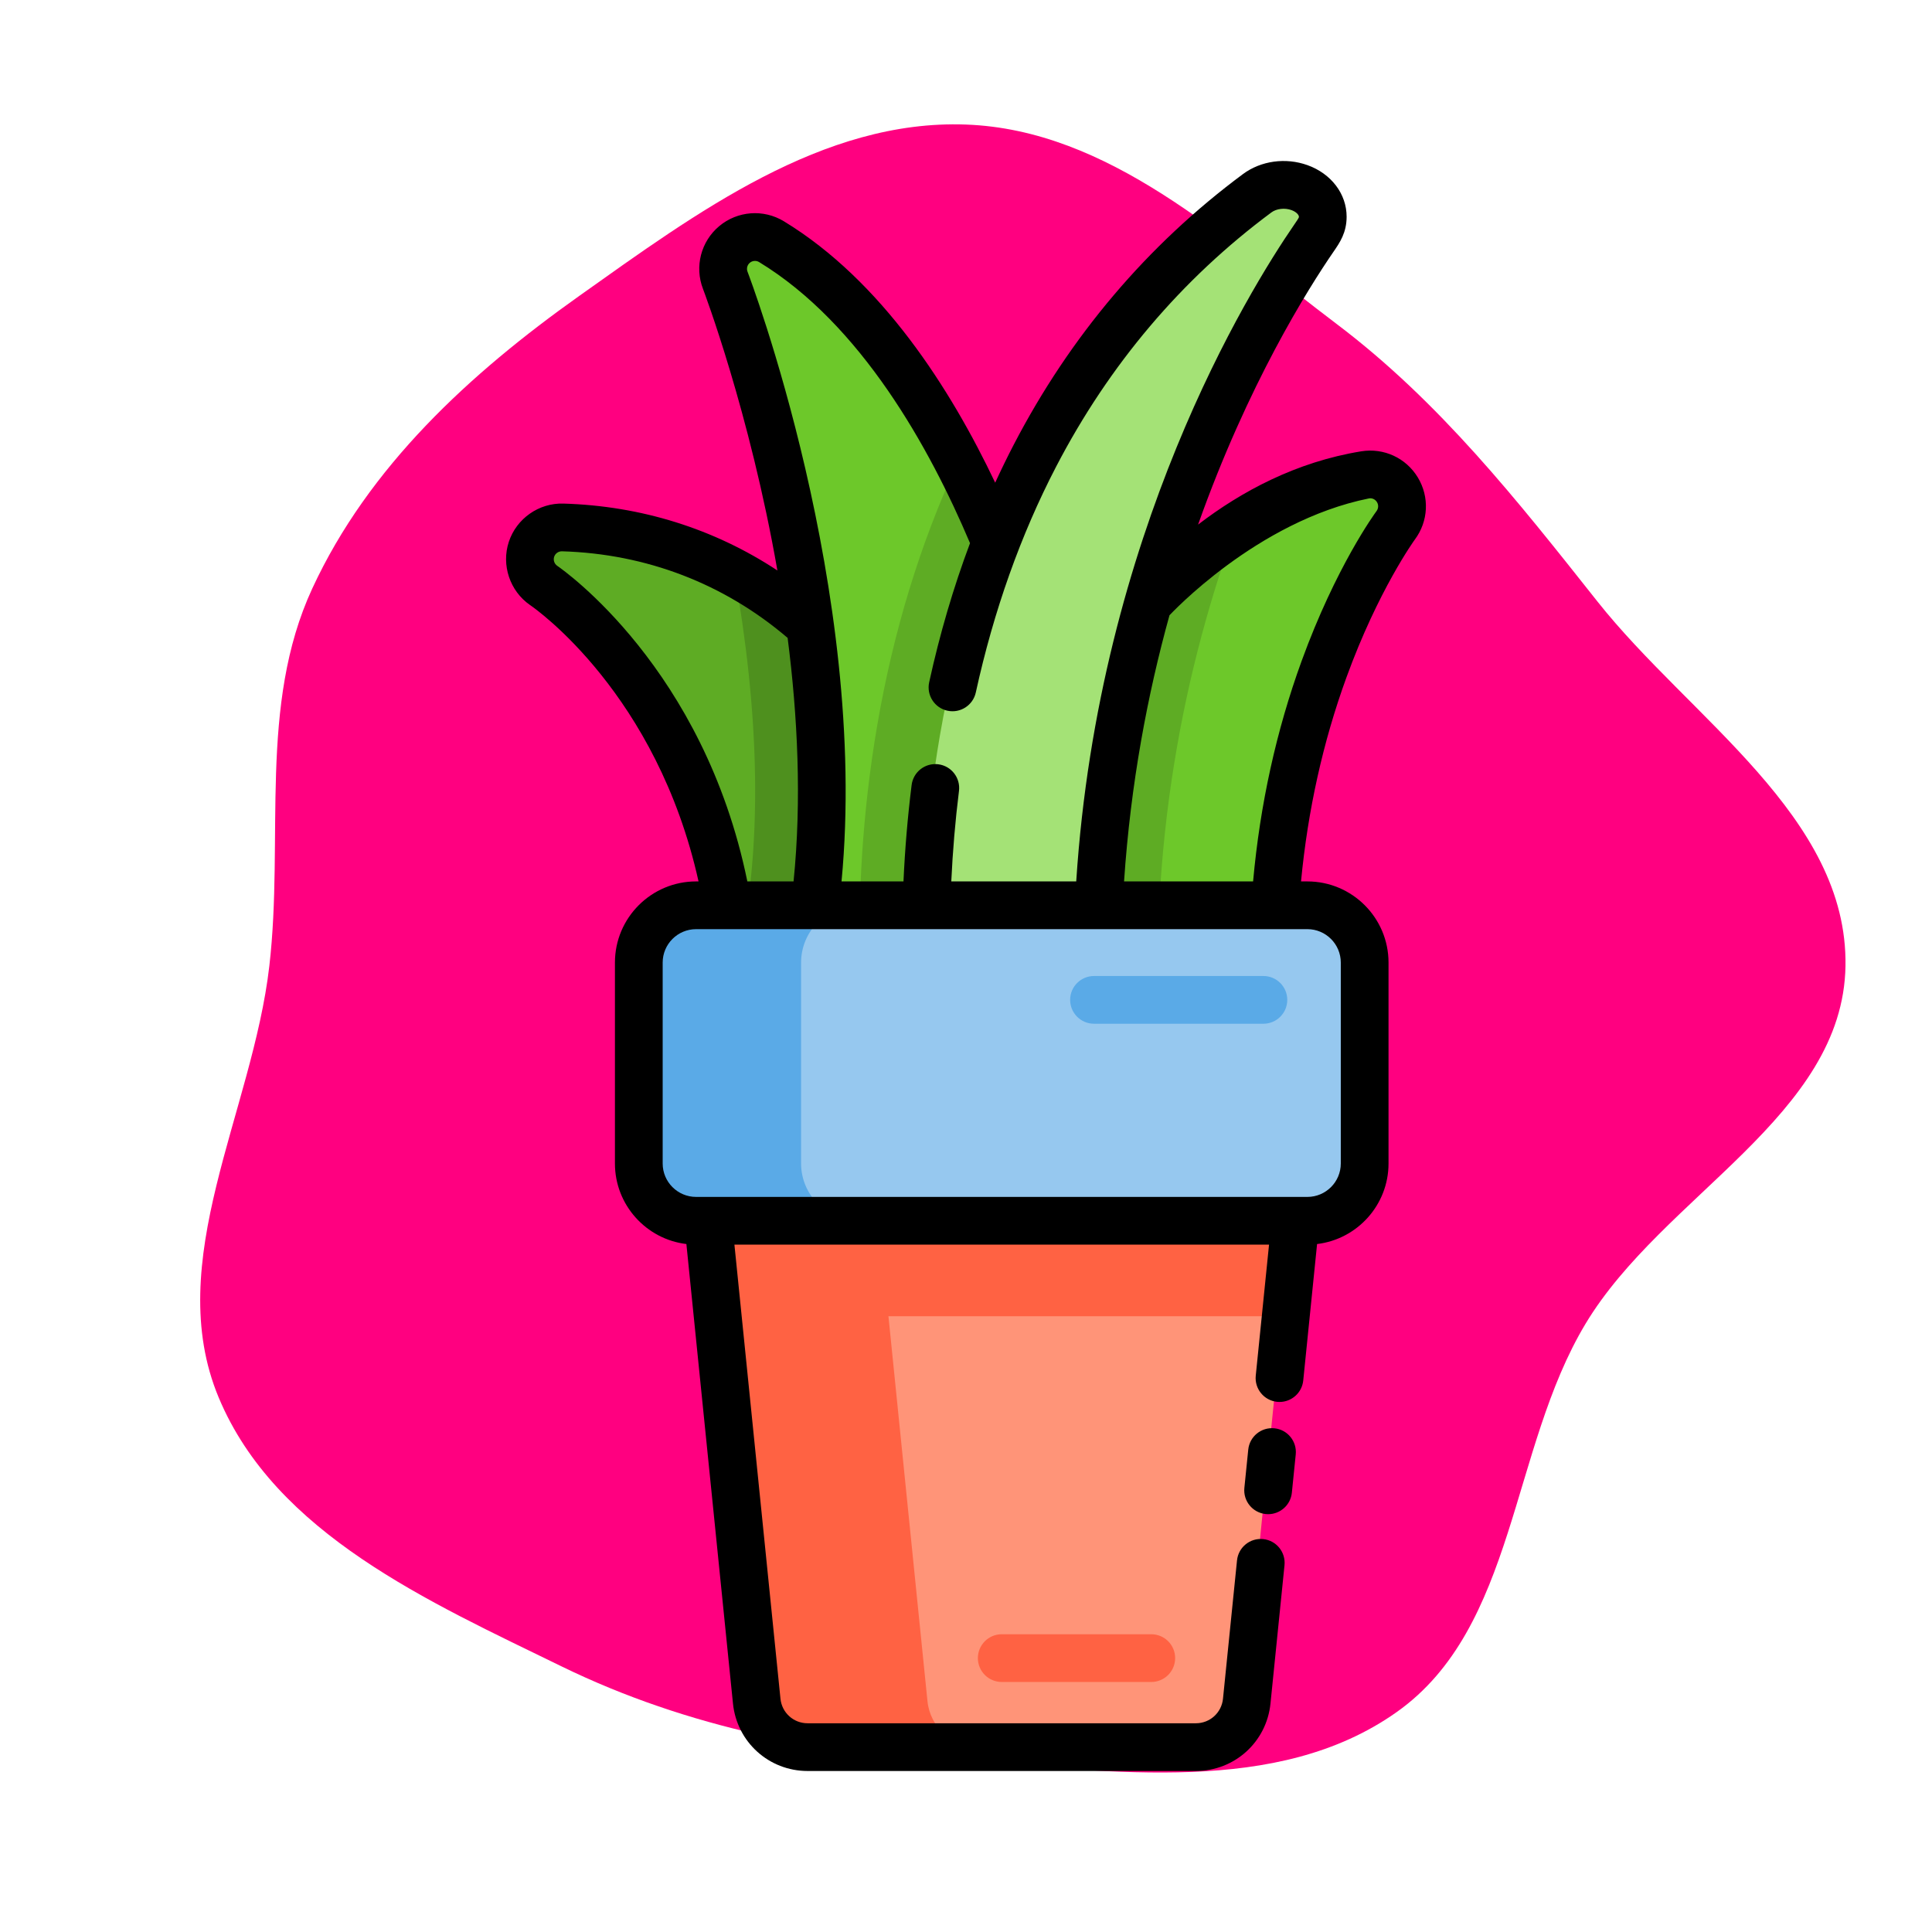
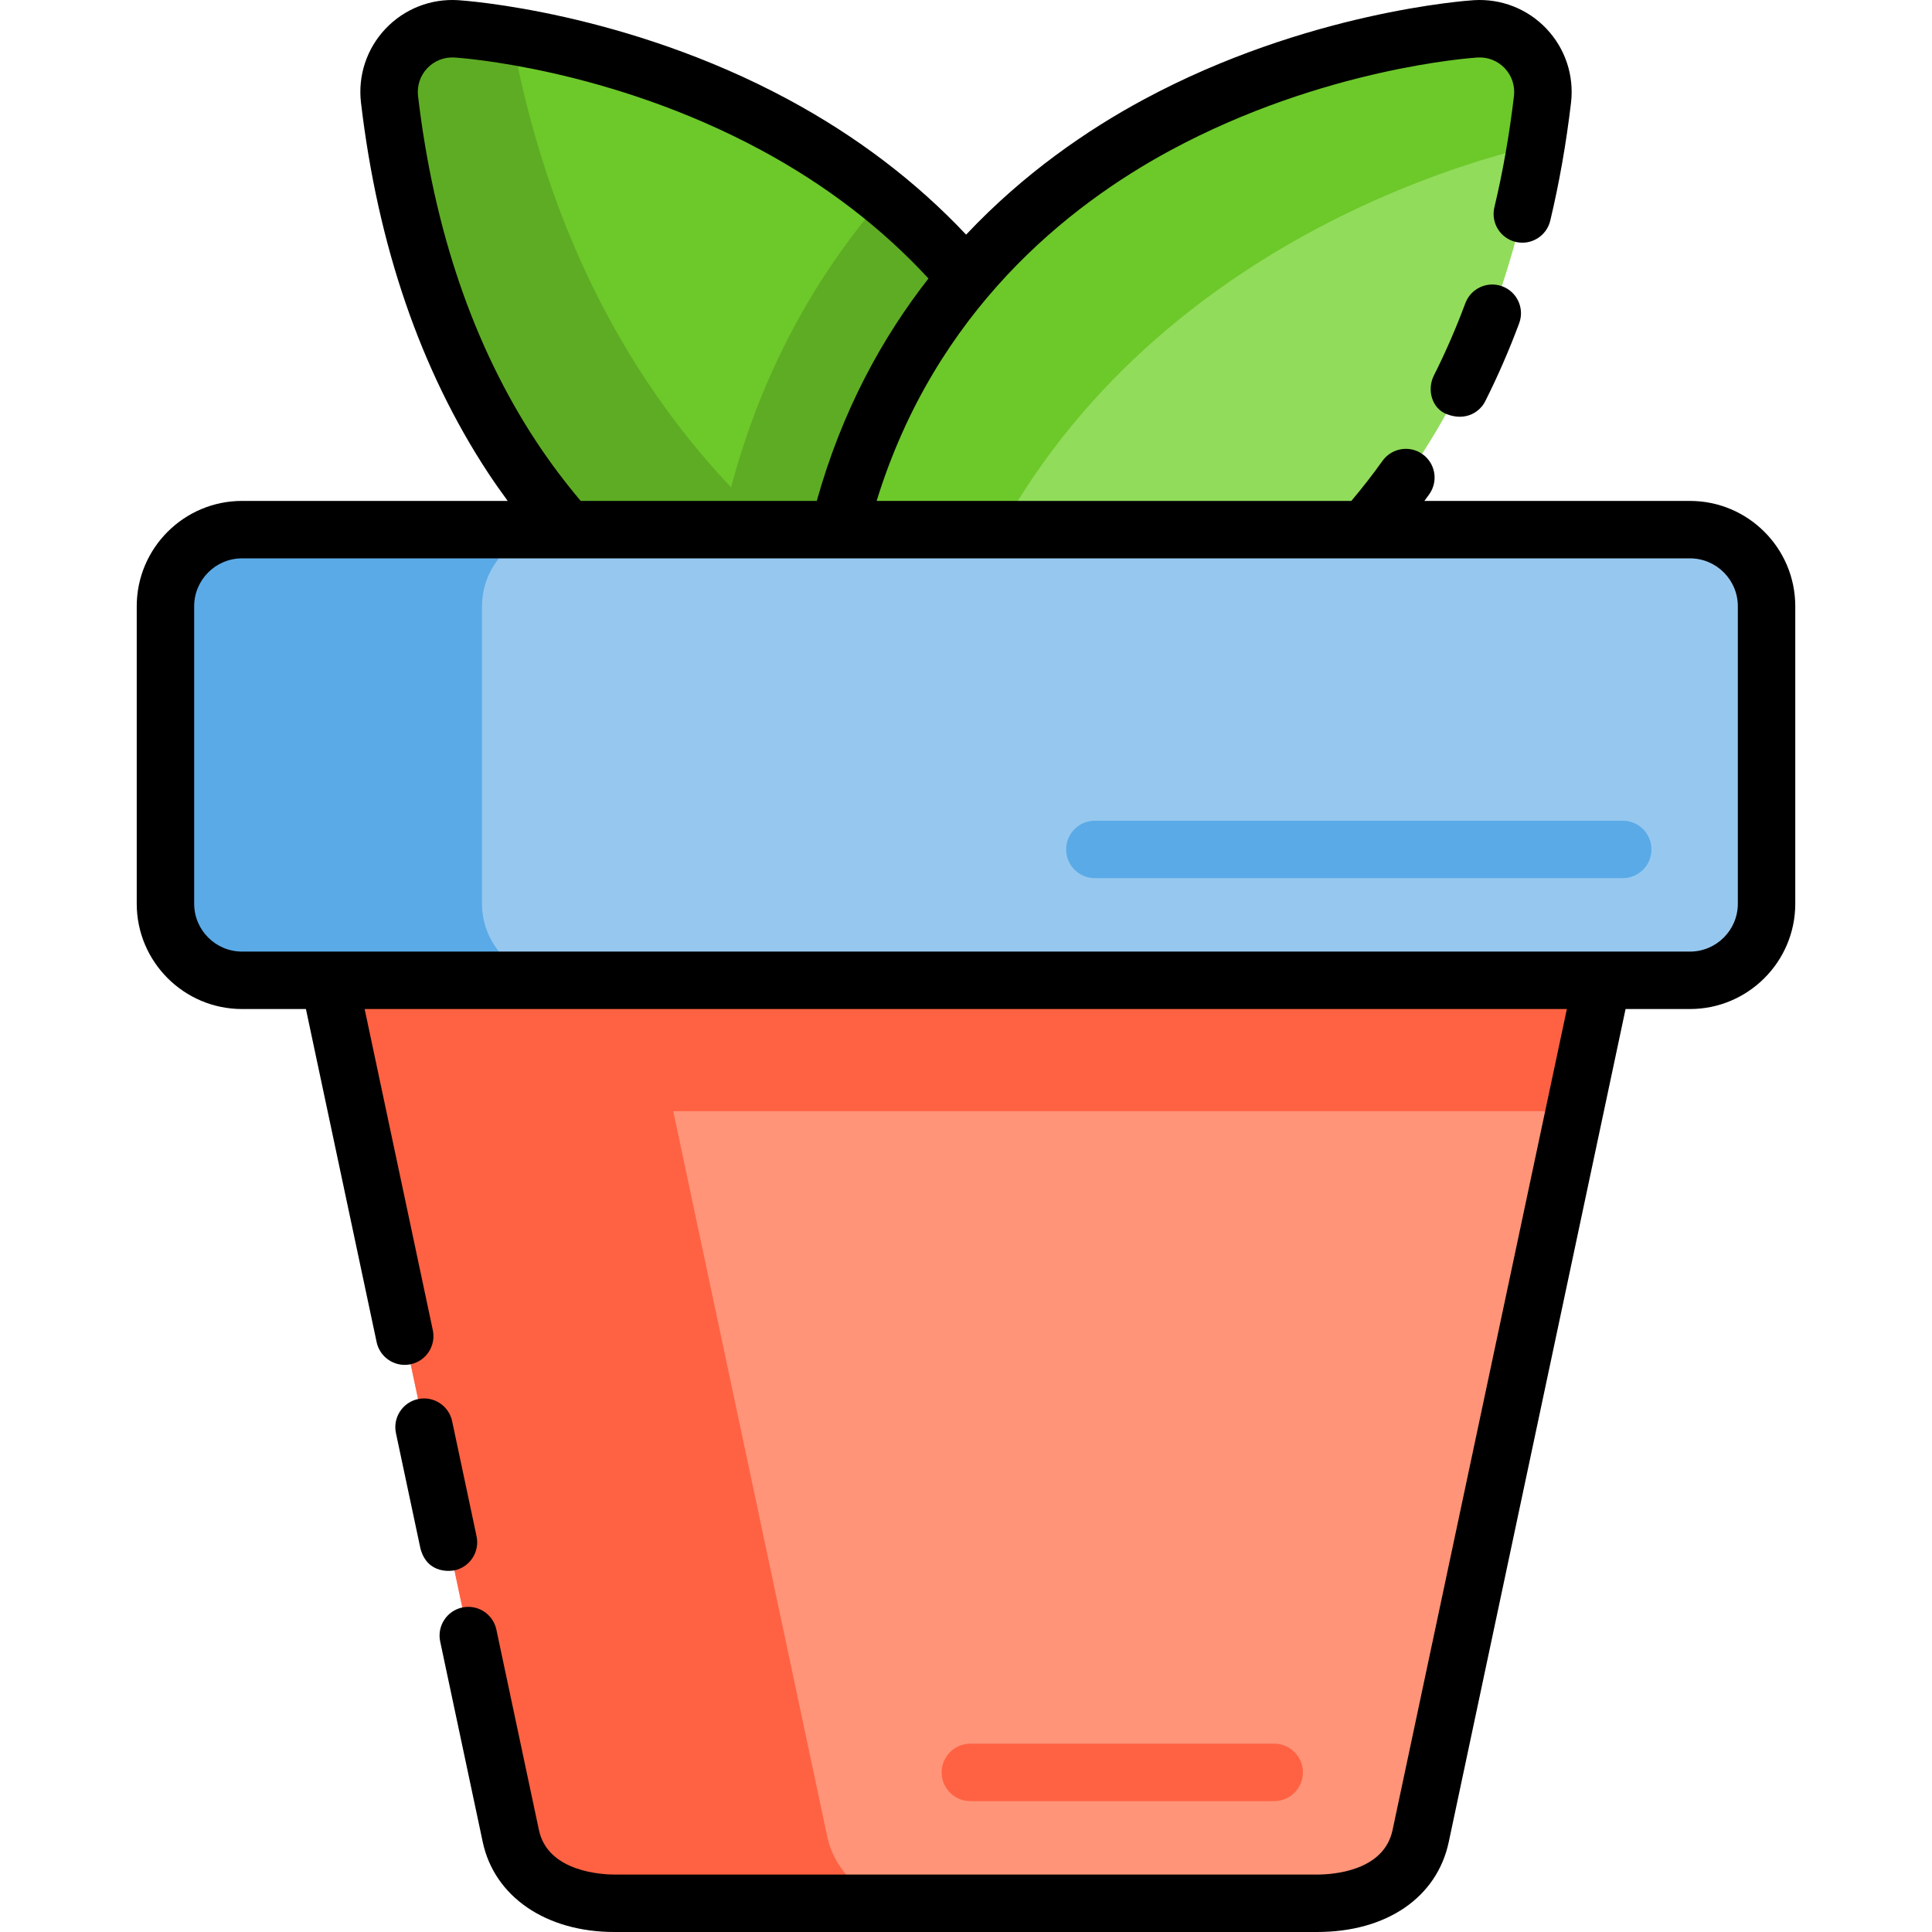
- <svg xmlns="http://www.w3.org/2000/svg" height="64px" width="64px" version="1.1" id="Layer_1" viewBox="-51.2 -51.2 614.40 614.40" xml:space="preserve" fill="#000000" stroke="#000000" stroke-width="0.005" transform="rotate(0)">
-   <g id="SVGRepo_bgCarrier" stroke-width="0">
-     <path transform="translate(-51.2, -51.2), scale(19.2)" d="M16,29.186C18.432,29.319,21.146,29.764,23.134,28.357C25.114,26.956,25.012,24.003,26.262,21.925C27.542,19.796,30.527,18.483,30.567,16C30.608,13.524,27.996,11.903,26.458,9.962C25.13,8.286,23.846,6.655,22.139,5.366C20.253,3.941,18.363,2.15,16,2.063C13.625,1.975,11.531,3.527,9.593,4.902C7.779,6.19,6.105,7.729,5.172,9.748C4.276,11.685,4.706,13.88,4.461,16C4.181,18.424,2.682,20.895,3.622,23.147C4.565,25.406,7.102,26.527,9.302,27.601C11.4,28.624,13.669,29.059,16,29.186" fill="#ff0080" strokewidth="0" />
+ <svg xmlns="http://www.w3.org/2000/svg" height="800px" width="800px" version="1.1" id="Layer_1" viewBox="0 0 512 512" xml:space="preserve">
+   <path style="fill:#FF9478;" d="M83.6,242.653l51.778,243.919c2.641,12.44,15.077,17.817,27.421,17.817h186.269  c12.818,0,24.78-5.377,27.421-17.817l51.778-243.919L83.6,242.653L83.6,242.653z" />
+   <g>
+     <path style="fill:#FF6243;" d="M337.675,477.315h-80.517c-4.204,0-7.611-3.408-7.611-7.611c0-4.204,3.408-7.611,7.611-7.611h80.517   c4.205,0,7.611,3.408,7.611,7.611C345.286,473.908,341.88,477.315,337.675,477.315z" />
+     <path style="fill:#FF6243;" d="M428.267,242.652H83.6l51.778,243.919c2.642,12.44,15.078,17.817,27.421,17.817h74.334   c-8.698-1.828-15.979-8.603-17.936-17.817l-40.777-192.094h238.846L428.267,242.652z" />
  </g>
-   <g id="SVGRepo_tracerCarrier" stroke-linecap="round" stroke-linejoin="round" stroke="#c79abf" stroke-width="22.528" />
-   <g id="SVGRepo_iconCarrier">
-     <path style="fill:#5EAC24;" d="M236.959,189.699c-0.315-0.734-7.903-18.161-25.16-35.8c-22.979-23.487-52.398-36.406-85.079-37.365 c-4.476-0.131-8.509,2.698-9.908,6.953c-1.4,4.255,0.165,8.925,3.846,11.477c0.014,0.01,0.077,0.053,0.091,0.063 c2.63,1.803,64.36,45.283,61.057,143.061c-0.024,0.717,0.028,1.436,0.156,2.142c0.777,4.297,4.513,8.604,11.108,8.534 c1.03-0.011,2.258-0.108,3.864-0.306c2.37-0.291,5.561-0.801,9.756-1.56c0.001,0,0,0,0,0c14.671-2.653,35.954-7.331,36.853-7.529 c5.312-1.169,8.75-6.329,7.782-11.683l-13.708-75.799C237.481,191.136,237.26,190.401,236.959,189.699z" />
-     <path style="fill:#6DC82A;" d="M392.178,104.555c-2.139-3.526-6.204-5.398-10.275-4.74c-53.927,8.769-84.604,61.416-85.884,63.652 c-0.527,0.922-0.906,1.92-1.121,2.959l-19.226,92.206c-0.961,4.611,1.386,9.276,5.661,11.251 c58.635,27.091,60.126,27.091,62.83,27.091c0.045,0,0.091,0,0.136-0.001c2.841-0.037,5.535-1.266,7.424-3.388 c1.889-2.122,2.8-4.939,2.508-7.765c-5.564-54.153,4.874-97.432,14.613-124.204c10.591-29.119,22.681-45.613,22.79-45.76 C394.102,112.553,394.318,108.082,392.178,104.555z" />
-     <path style="fill:#5EAC24;" d="M342.16,115.478c-29.09,18.682-45.244,46.41-46.165,48.02c-0.527,0.922-0.906,1.92-1.121,2.959 l-19.227,92.206c-0.961,4.611,1.386,9.275,5.661,11.251c16.14,7.458,27.944,12.858,36.641,16.775 C313.118,217.511,326.122,159.114,342.16,115.478z" />
-     <path style="fill:#4E901E;" d="M237.616,191.888c-0.136-0.752-0.357-1.486-0.658-2.189c-0.315-0.734-7.903-18.161-25.16-35.8 c-8.897-9.095-18.764-16.597-29.409-22.441c7.116,40.094,10.512,87.882-0.693,129.018c0.267,5.664,0.315,11.532,0.109,17.612 c-0.024,0.717,0.028,1.436,0.156,2.142c0.777,4.297,4.513,8.604,11.108,8.534c1.03-0.011,2.258-0.108,3.864-0.306 c2.37-0.291,5.561-0.801,9.756-1.56c0.001,0,0,0,0,0c14.671-2.653,35.954-7.331,36.853-7.529c5.312-1.169,8.75-6.329,7.782-11.683 L237.616,191.888z" />
-     <path style="fill:#6DC82A;" d="M282.785,178.204c-1.01-4.616-25.454-113.49-89.653-152.549c-3.7-2.251-8.424-1.898-11.749,0.881 c-3.324,2.779-4.51,7.365-2.951,11.407c0.547,1.418,54.281,142.874,18.316,242.034c-1.195,3.149-0.777,6.75,1.195,9.546 c3.744,5.306,9.731,4.643,14.543,4.111c3.025-0.334,7.291-0.932,12.679-1.777c8.501-1.332,19.898-3.289,33.872-5.816 c15.474-2.798,28.692-5.32,28.824-5.346c5.314-1.015,8.891-6.032,8.117-11.387l-13.062-90.392 C282.881,178.678,282.837,178.441,282.785,178.204z" />
-     <path style="fill:#5EAC24;" d="M259.078,286.088c15.474-2.798,28.692-5.32,28.824-5.346c5.314-1.015,8.891-6.032,8.117-11.387 l-13.062-90.392c-0.035-0.24-0.078-0.478-0.131-0.714c-0.597-2.731-9.402-41.968-29.792-81.642 c-11.635,25.216-20.114,52.962-25.235,82.69c-10.035,58.267-3.765,104.494-3.493,106.431c0.293,2.095,0.822,4.123,1.547,6.072 C234.285,290.473,245.451,288.552,259.078,286.088z" />
-     <path style="fill:#A4E276;" d="M368.444,17.72c0-4.009-2.911-7.641-7.425-9.258c-4.51-1.619-9.774-0.918-13.418,1.786 c-29.5,21.894-53.281,49.97-70.684,83.447c-13.78,26.509-23.609,56.452-29.214,88.994c-9.505,55.185-3.65,98.377-3.396,100.188 c0.404,2.881,2.308,5.481,5.23,7.145c30.01,17.075,32.44,17.075,36.463,17.075c0.056,0,0.119-0.001,0.175-0.001 c3.427-0.037,6.683-1.222,9.003-3.273c2.318-2.052,3.493-4.79,3.247-7.57c-12.658-143.095,48.267-244.199,67.241-271.778 C367.339,22.04,368.444,20.434,368.444,17.72z" />
-     <path style="fill:#FF9478;" d="M171.235,320.135l17.2,169.642c0.835,8.309,7.827,14.634,16.178,14.634h123.478 c8.35,0,15.343-6.325,16.177-14.634l17.2-169.642H171.235z" />
-     <path style="fill:#FF6243;" d="M361.468,320.135H171.235l17.2,169.642c0.835,8.309,7.827,14.634,16.178,14.634h55.31 c-8.35,0-15.343-6.325-16.177-14.634l-12.411-122.4h125.342L361.468,320.135z" />
-     <path style="fill:#96C8EF;" d="M363.551,337.021H169.152c-10.018,0-18.214-8.196-18.214-18.214v-63.901 c0-10.018,8.196-18.214,18.214-18.214h194.399c10.018,0,18.214,8.196,18.214,18.214v63.901 C381.764,328.825,373.568,337.021,363.551,337.021z" />
-     <g>
-       <path style="fill:#5AAAE7;" d="M203.555,318.807v-63.901c0-10.018,8.196-18.214,18.214-18.214h-52.618 c-10.018,0-18.214,8.196-18.214,18.214v63.901c0,10.018,8.196,18.214,18.214,18.214h52.618 C211.752,337.021,203.555,328.825,203.555,318.807z" />
-       <path style="fill:#5AAAE7;" d="M350.579,274.36h-53.872c-4.191,0-7.589-3.398-7.589-7.589c0-4.191,3.398-7.589,7.589-7.589h53.872 c4.192,0,7.589,3.398,7.589,7.589C358.168,270.962,354.771,274.36,350.579,274.36z" />
-     </g>
-     <path style="fill:#FF6243;" d="M314.922,483.689h-47.558c-4.192,0-7.589-3.398-7.589-7.589c0-4.191,3.397-7.589,7.589-7.589h47.558 c4.192,0,7.589,3.398,7.589,7.589C322.511,480.291,319.114,483.689,314.922,483.689z" />
-     <path d="M354.076,403.013c-4.18-0.416-7.894,2.615-8.317,6.785l-1.234,12.171c-0.423,4.17,2.615,7.894,6.785,8.317 c0.261,0.026,0.519,0.039,0.775,0.039c3.847,0,7.146-2.914,7.542-6.824l1.234-12.171 C361.284,407.159,358.246,403.436,354.076,403.013z" />
-     <path d="M398.725,120.4c4.342-5.813,4.715-13.577,0.952-19.781c-3.76-6.197-10.814-9.452-17.982-8.294 c-20.753,3.375-38.177,12.796-51.89,23.303c15.807-44.536,34.901-74.903,43.125-86.858c1.929-2.803,4.113-5.979,4.113-11.051 c0-7.252-4.888-13.691-12.451-16.401c-6.936-2.489-14.792-1.404-20.505,2.834c-30.432,22.585-54.958,51.534-72.895,86.04 c-2.057,3.958-4.024,7.999-5.911,12.108c-14.211-29.929-36.102-64.213-67.197-83.13c-6.477-3.94-14.74-3.321-20.56,1.542 c-5.819,4.864-7.894,12.886-5.164,19.962c0.241,0.626,14.853,39.118,23.662,89.546c-20.106-13.253-43.303-20.548-68.074-21.275 c-7.785-0.24-14.907,4.777-17.337,12.167c-2.433,7.394,0.336,15.653,6.732,20.087c0.01,0.007,0.111,0.077,0.122,0.084 c1.71,1.173,40.243,28.209,53.479,87.819h-0.783c-14.228,0-25.803,11.575-25.803,25.803v63.9c0,13.184,9.942,24.083,22.721,25.613 l14.815,146.115c1.228,12.237,11.43,21.465,23.729,21.465h123.477c12.298,0,22.499-9.227,23.729-21.458l4.458-43.976 c0.423-4.17-2.615-7.893-6.785-8.316c-4.18-0.422-7.894,2.616-8.317,6.786l-4.459,43.983c-0.446,4.449-4.155,7.804-8.626,7.804 H205.624c-4.47,0-8.18-3.354-8.627-7.811L182.356,344.61h170.014l-4.225,41.672c-0.423,4.17,2.615,7.893,6.785,8.316 c0.261,0.026,0.519,0.039,0.775,0.039c3.847,0,7.146-2.914,7.542-6.824l4.4-43.393c12.779-1.529,22.721-12.429,22.721-25.613v-63.9 c0-14.228-11.575-25.803-25.803-25.803h-2.021c2.152-22.625,7.001-44.431,14.445-64.891 C387.071,136.491,398.645,120.51,398.725,120.4z M186.525,35.211c-0.391-1.011-0.094-2.157,0.737-2.851 c0.832-0.695,2.013-0.783,2.939-0.222c32.402,19.712,54.243,59.044,67.077,89.394c-5.277,14.069-9.622,28.858-12.989,44.241 c-0.897,4.094,1.696,8.14,5.791,9.037c4.095,0.896,8.14-1.697,9.037-5.791c5.691-25.994,14.287-50.16,25.548-71.826 c16.868-32.447,39.905-59.65,68.473-80.852c1.611-1.195,4.216-1.498,6.335-0.737c1.653,0.592,2.397,1.593,2.397,2.114 c0,0.123-0.01,0.172-0.009,0.172c-0.089,0.325-0.864,1.452-1.433,2.278c-14.609,21.234-62.206,98.311-69.375,208.934H251.32 c0.452-9.647,1.262-19.298,2.448-28.779c0.52-4.159-2.43-7.951-6.588-8.472c-4.157-0.52-7.951,2.428-8.472,6.588 c-1.264,10.103-2.127,20.386-2.59,30.663h-19.703C225.21,136.731,186.922,36.239,186.525,35.211z M125.993,128.727 c-0.913-0.632-1.308-1.812-0.96-2.869c0.347-1.054,1.356-1.758,2.476-1.738c26.847,0.787,51.587,10.312,71.767,27.539 c3.19,24.871,4.504,51.564,1.887,77.445h-14.702C172.644,161.413,128.001,130.104,125.993,128.727z M364.563,244.283 c5.859,0,10.625,4.766,10.625,10.625v63.9c0,5.859-4.766,10.625-10.625,10.625h-194.4c-5.859,0-10.625-4.766-10.625-10.625v-63.9 c0-5.859,4.766-10.625,10.625-10.625L364.563,244.283L364.563,244.283z M347.299,229.104h-41.034 c2.094-31.189,7.498-59.577,14.444-84.639c0.241-0.202,27.672-29.939,63.417-37.157c1.02-0.205,2.038,0.3,2.575,1.184 c0.537,0.886,0.485,1.995-0.162,2.86c-0.521,0.706-12.891,17.638-23.816,47.674C354.682,181.128,349.502,204.685,347.299,229.104z" />
+   <path style="fill:#6DC82A;" d="M205.344,33.097c-41.815-22.533-82.697-25.343-84.417-25.452c-4.961-0.311-9.806,1.592-13.225,5.201  c-3.418,3.61-5.058,8.55-4.476,13.488c4.33,36.714,15.253,68.599,32.467,94.77c14.248,21.663,32.766,39.419,55.039,52.775  c42.913,25.731,84.566,26.027,86.318,26.027c2.504,0,8.369,0,13.364-4.999c3.275-3.277,5.047-7.763,4.896-12.394  C292.542,97.596,244.858,54.389,205.344,33.097z" />
+   <g>
+     <path style="fill:#5EAC24;" d="M290.414,194.908c2.205-2.207,3.71-4.968,4.424-7.947c-52.017-10.355-137.224-57.723-159.24-177.457   c-8.615-1.443-14.067-1.82-14.671-1.858c-4.961-0.311-9.806,1.592-13.225,5.201c-3.419,3.61-5.058,8.55-4.476,13.488   c4.33,36.714,15.253,68.599,32.467,94.77c14.248,21.663,32.766,39.419,55.039,52.775c42.913,25.731,84.566,26.027,86.318,26.027   C279.554,199.906,285.419,199.906,290.414,194.908z" />
+     <path style="fill:#5EAC24;" d="M234.171,52.247c-3.899,4.496-7.589,9.159-11.047,13.998c-21.252,29.741-33.448,65.093-36.329,105.2   c1.3,0.826,2.611,1.64,3.938,2.435c42.913,25.731,84.566,26.027,86.318,26.027c2.504,0,8.369,0,13.364-4.999   c3.275-3.277,5.047-7.763,4.896-12.394C293.2,117.766,264.975,77.271,234.171,52.247z" />
  </g>
+   <path style="fill:#91DC5A;" d="M404.301,12.847c-3.419-3.609-8.253-5.511-13.225-5.202c-1.72,0.109-42.601,2.92-84.416,25.452  c-39.515,21.293-87.198,64.5-89.967,149.418c-0.151,4.63,1.621,9.117,4.896,12.394c4.995,4.998,10.859,4.999,13.363,4.999h0.001  c1.772,0,43.412-0.299,86.318-26.027c22.273-13.356,40.791-31.112,55.04-52.776c17.213-26.171,28.136-58.056,32.467-94.77  C409.359,21.397,407.719,16.456,404.301,12.847z" />
+   <path style="fill:#6DC82A;" d="M391.076,7.644c-1.72,0.109-42.601,2.92-84.416,25.452c-39.515,21.293-87.198,64.5-89.967,149.418  c-0.151,4.63,1.621,9.117,4.896,12.394c4.995,4.998,10.859,4.998,13.363,4.998c0,0,0.001,0,0.002,0c0.469,0,3.732-0.021,9.07-0.529  C264.873,90.415,358.981,49.944,407.059,38.488c0.651-3.993,1.232-8.039,1.717-12.154c0.583-4.937-1.057-9.878-4.476-13.488  C400.882,9.238,396.048,7.336,391.076,7.644z" />
+   <path style="fill:#96C8EF;" d="M447.859,259.793H64.144c-11.164,0-20.297-9.134-20.297-20.297v-78.838  c0-11.163,9.134-20.297,20.297-20.297h383.714c11.164,0,20.297,9.134,20.297,20.297v78.838  C468.156,250.66,459.022,259.793,447.859,259.793z" />
+   <g>
+     <path style="fill:#5AAAE7;" d="M127.742,239.495v-78.838c0-11.163,9.134-20.297,20.297-20.297H64.144   c-11.164,0-20.297,9.134-20.297,20.297v78.838c0,11.163,9.134,20.297,20.297,20.297h83.896   C136.876,259.792,127.742,250.659,127.742,239.495z" />
+     <path style="fill:#5AAAE7;" d="M430.043,232.72H290.149c-4.204,0-7.611-3.408-7.611-7.611s3.408-7.611,7.611-7.611h139.894   c4.205,0,7.611,3.408,7.611,7.611S434.246,232.72,430.043,232.72z" />
+   </g>
+   <path d="M447.858,132.75h-70.383c0.431-0.59,0.87-1.175,1.293-1.77c2.441-3.423,1.645-8.176-1.778-10.617  c-3.423-2.441-8.176-1.644-10.617,1.777c-2.602,3.648-5.377,7.205-8.252,10.609H232.319c15.49-50.234,50.575-78.199,77.951-92.952  c40.345-21.739,79.634-24.451,81.277-24.556c2.735-0.17,5.358,0.867,7.226,2.839c1.872,1.977,2.763,4.66,2.444,7.363  c-1.201,10.177-2.946,20.1-5.188,29.496c-0.976,4.089,1.547,8.195,5.637,9.17c4.092,0.975,8.195-1.548,9.17-5.637  c2.38-9.97,4.23-20.483,5.5-31.247c0.849-7.199-1.522-14.348-6.508-19.614c-4.979-5.257-11.985-8.013-19.233-7.564  c-1.789,0.114-44.301,3.045-87.545,26.347c-14.809,7.98-31.686,19.508-47.018,35.789c-13.203-14.026-29.005-26.051-47.078-35.788  c-43.27-23.317-85.76-26.235-87.552-26.348c-7.237-0.453-14.245,2.305-19.227,7.565c-4.986,5.264-7.358,12.412-6.508,19.613  c4.469,37.9,15.796,70.892,33.666,98.061c1.667,2.535,3.422,5.014,5.213,7.462H64.144c-15.389,0-27.909,12.519-27.909,27.909v78.838  c0,15.389,12.519,27.909,27.909,27.909h16.929l18.738,88.271c0.76,3.579,3.919,6.032,7.438,6.032c0.524,0,1.055-0.055,1.588-0.167  c4.112-0.873,6.738-4.914,5.865-9.026l-18.067-85.11h318.596l-46.188,217.586c-2.321,10.936-15.876,11.787-19.975,11.787h-186.27  c-2.918,0-17.593-0.568-19.975-11.787l-11.277-53.123c-0.873-4.112-4.911-6.739-9.026-5.865c-4.112,0.873-6.738,4.914-5.865,9.026  l11.277,53.123c3.075,14.487,16.76,23.848,34.866,23.848h186.269c18.382,0,31.742-9.138,34.866-23.848l46.86-220.748h17.063  c15.388,0,27.909-12.519,27.909-27.909v-78.838C475.767,145.269,463.246,132.75,447.858,132.75z M110.786,25.443  c-0.319-2.704,0.571-5.387,2.443-7.362c1.87-1.974,4.495-3.012,7.219-2.839c1.651,0.105,40.917,2.803,81.286,24.556  c17.138,9.235,32.023,20.666,44.322,34.009c-12.329,15.741-22.937,35.138-29.603,58.943h-62.554  c-4.226-5.003-8.212-10.302-11.847-15.827C125.495,91.748,114.976,60.97,110.786,25.443z M460.544,239.495  c0,6.995-5.69,12.686-12.686,12.686H64.144c-6.995,0-12.686-5.69-12.686-12.686v-78.838c0-6.995,5.69-12.686,12.686-12.686h383.714  c6.995,0,12.686,5.69,12.686,12.686V239.495z" />
+   <path d="M120.432,416.163c4.112-0.873,6.739-4.914,5.865-9.026l-6.476-30.507c-0.873-4.112-4.917-6.738-9.026-5.865  c-4.112,0.873-6.739,4.914-5.865,9.026l6.476,30.507C113.244,417.448,119.9,416.276,120.432,416.163z" />
+   <path d="M398.123,75.879c-3.94-1.469-8.323,0.535-9.789,4.474c-2.471,6.628-5.277,13.077-8.344,19.17  c-1.89,3.755-0.542,8.699,3.376,10.221c5.202,2.02,8.884-0.72,10.221-3.377c3.316-6.586,6.347-13.549,9.01-20.696  C404.065,81.73,402.062,77.347,398.123,75.879z" />
</svg>
